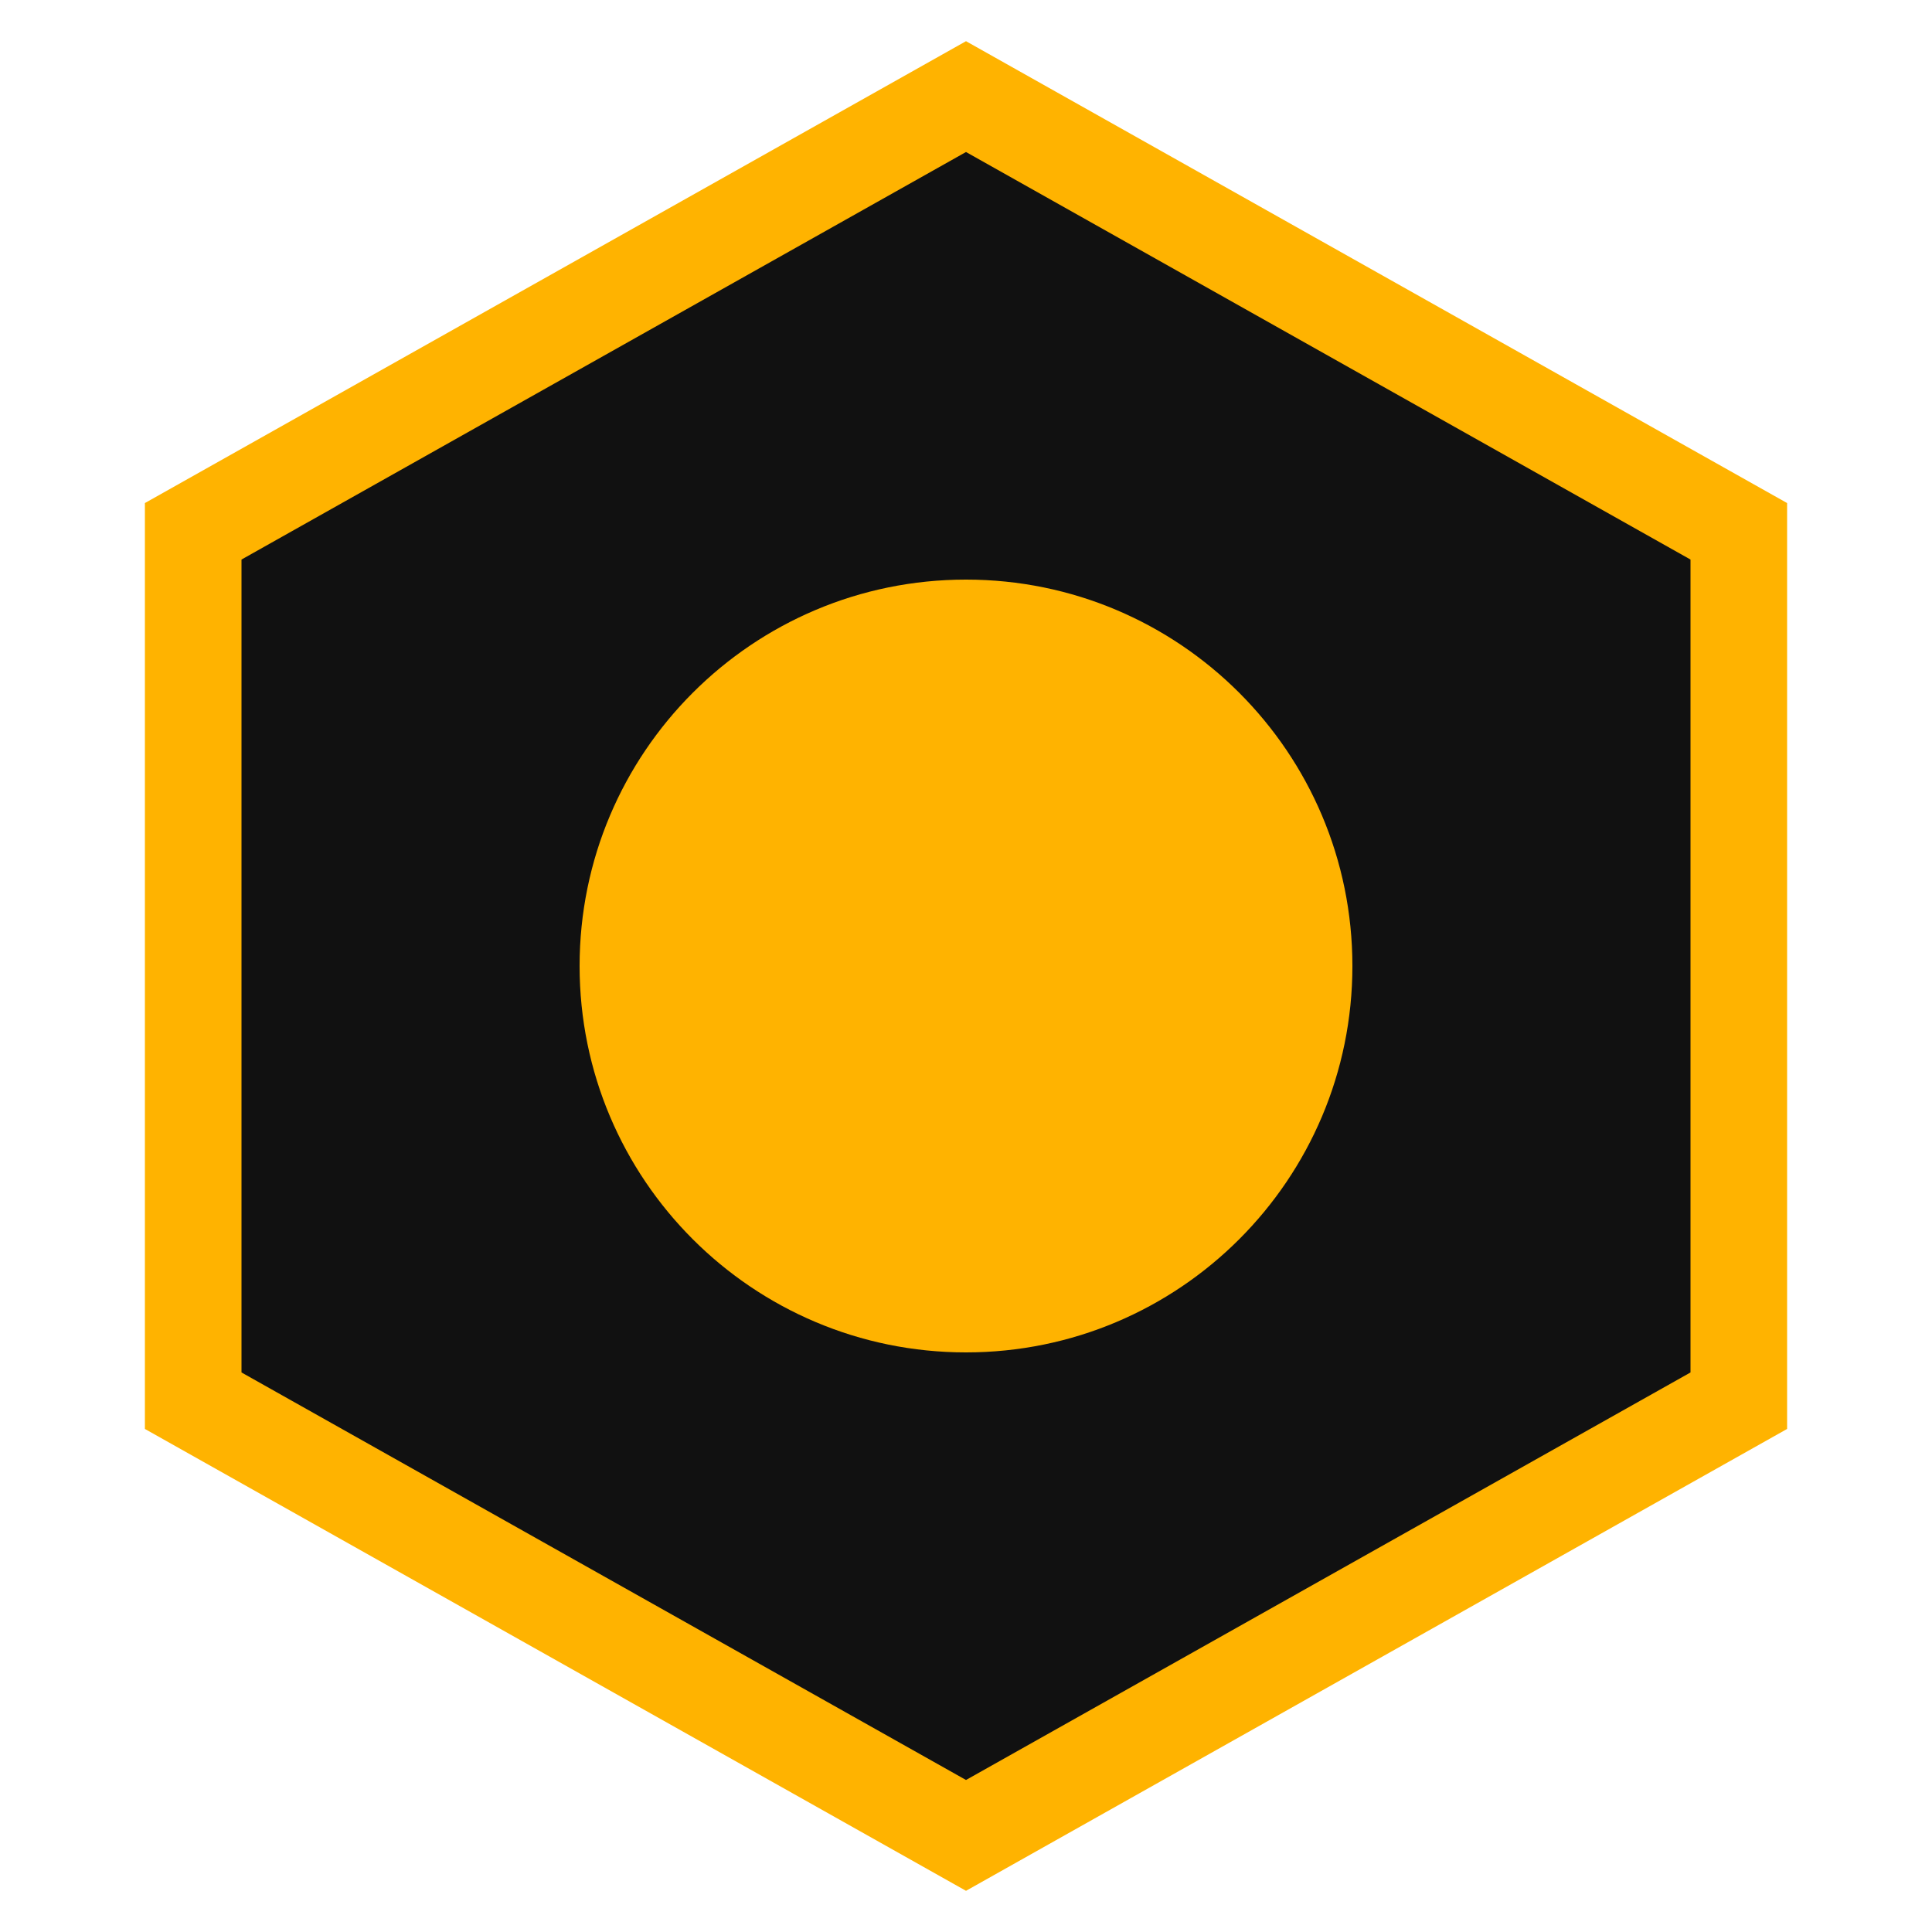
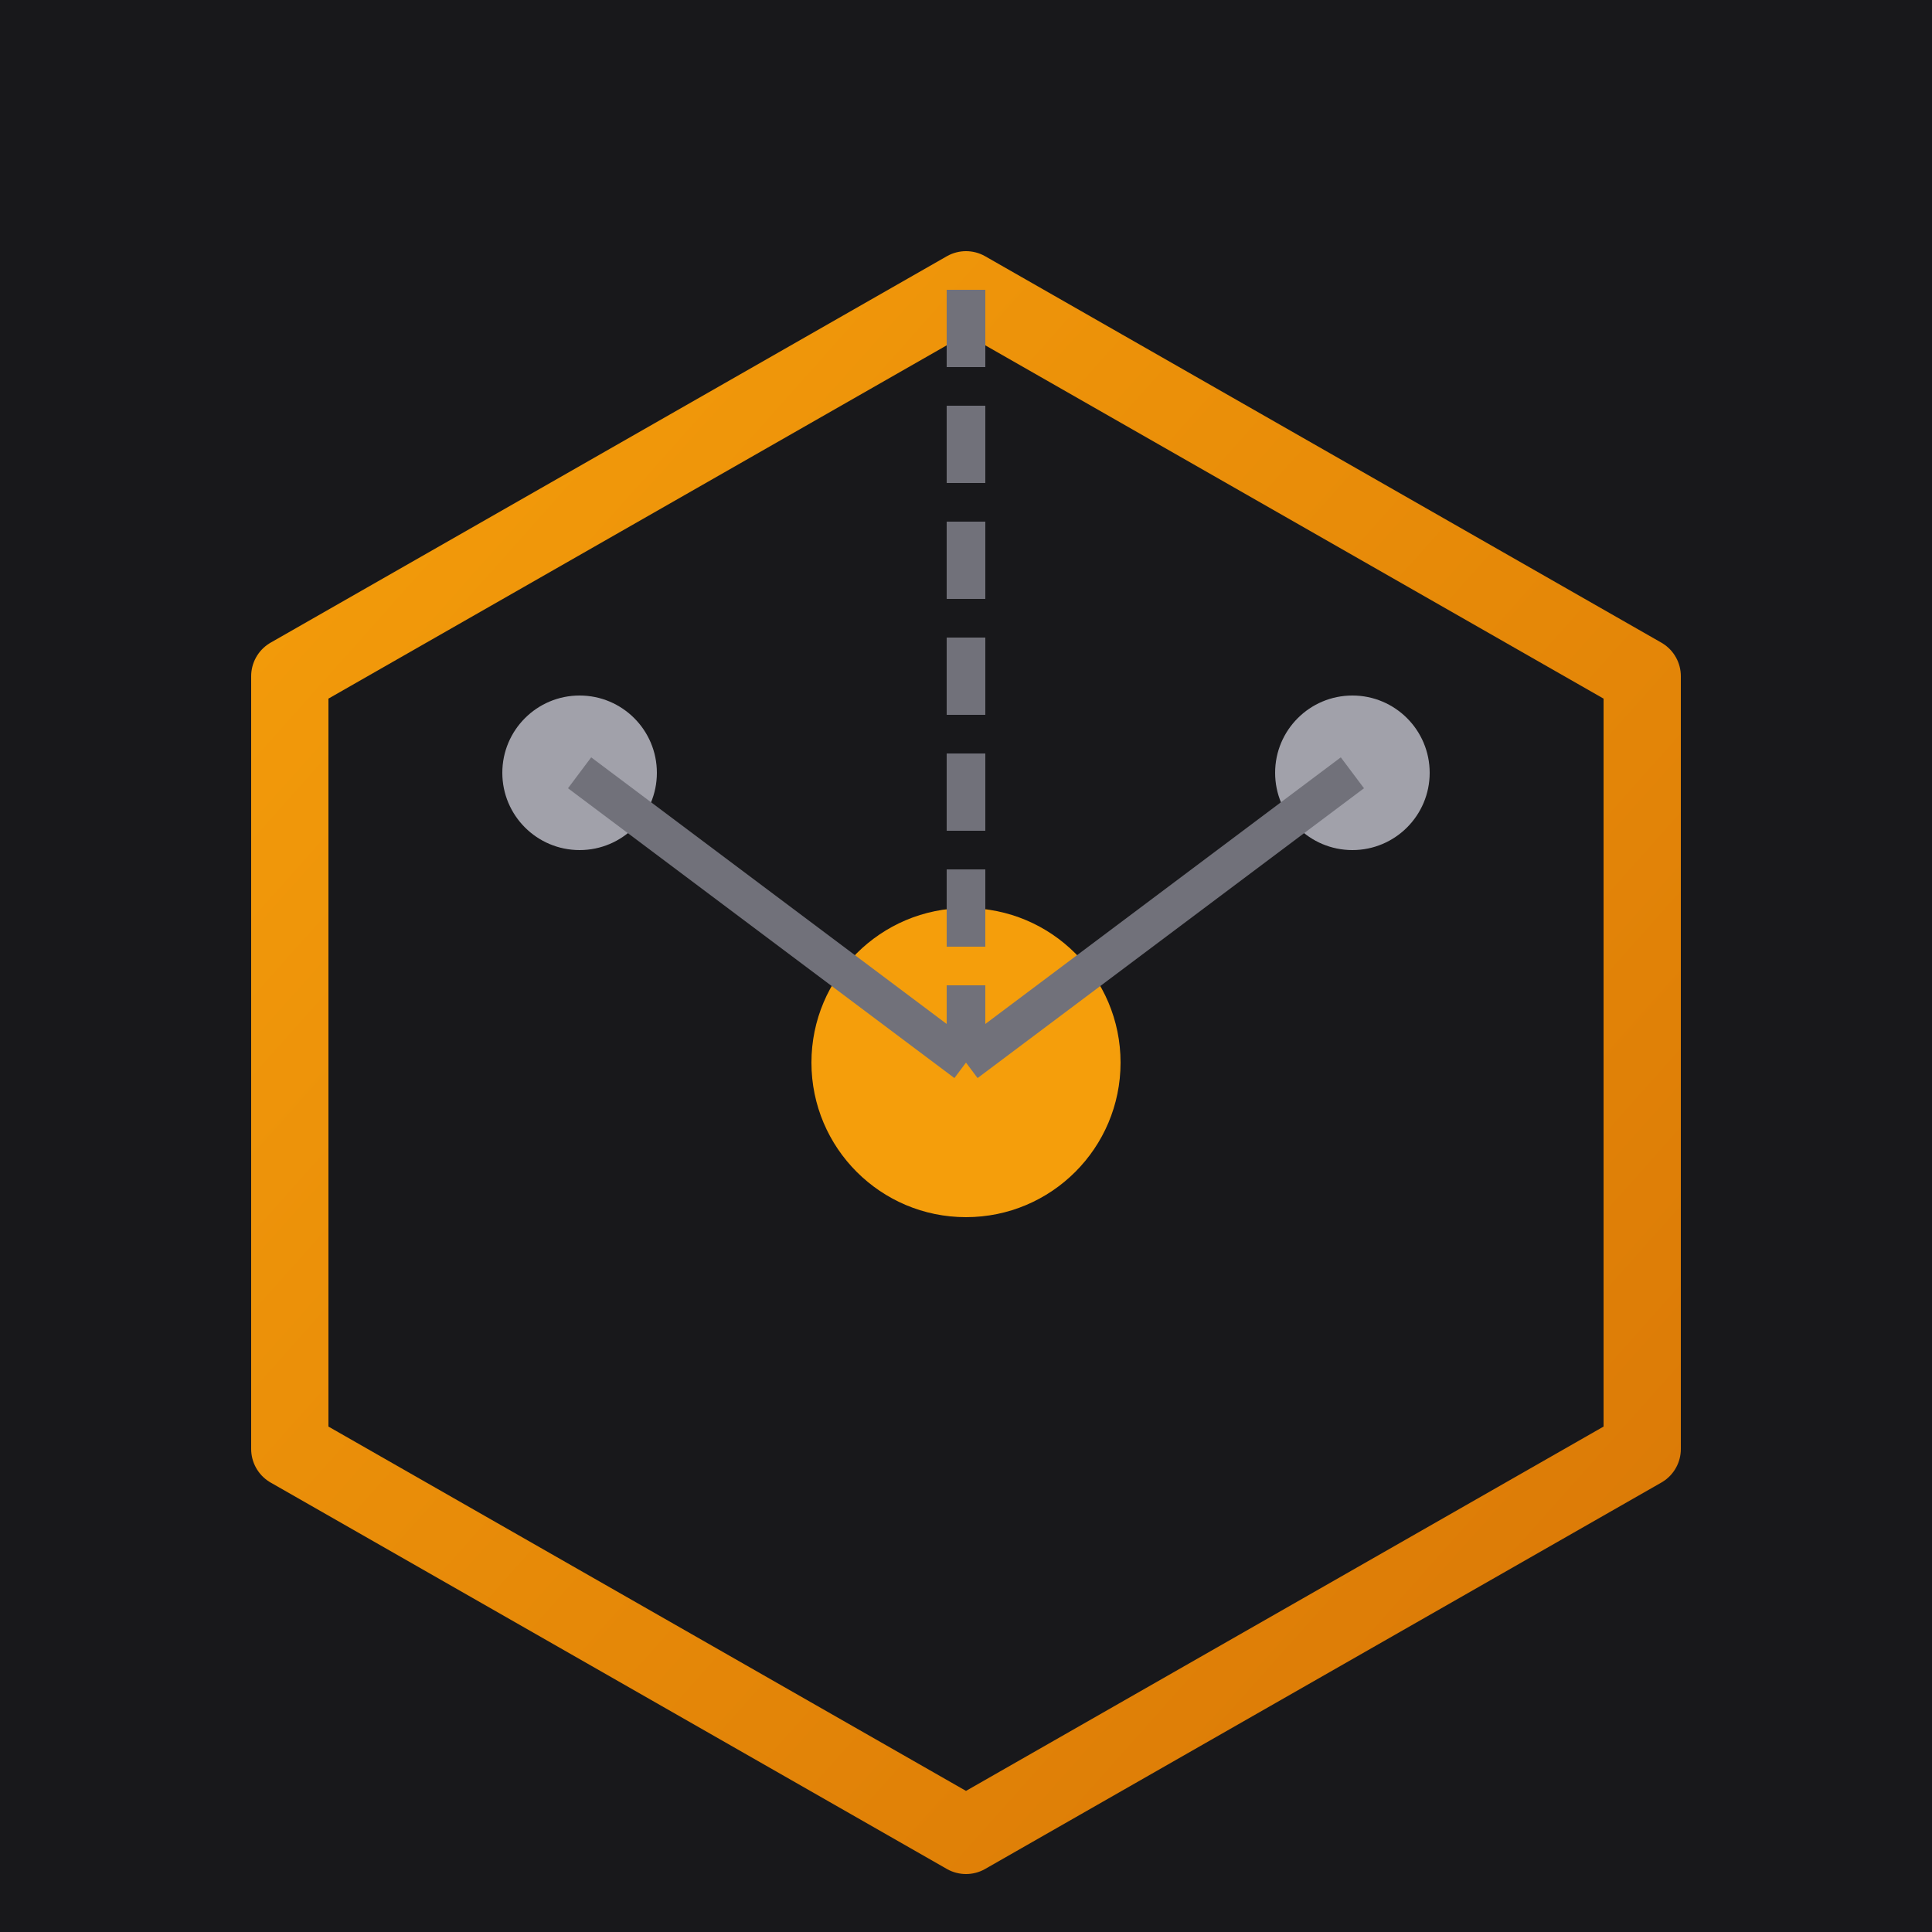
<svg xmlns="http://www.w3.org/2000/svg" viewBox="0 0 100 100">
-   <polygon points="50 5, 90 27.5, 90 72.5, 50 95, 10 72.5, 10 27.5" fill="#111111" stroke="#FFB300" stroke-width="5" />
-   <circle cx="50" cy="50" r="20" fill="#FFB300" />
+   <defs>
+     <linearGradient id="amber" x1="0%" y1="0%" x2="100%" y2="100%">
+       <stop offset="0%" stop-color="#F59E0B" />
+       <stop offset="100%" stop-color="#D97706" />
+     </linearGradient>
+   </defs>
+   <rect width="100" height="100" fill="#18181B" />
+   <polygon points="50,15 85,35 85,75 50,95 15,75 15,35" fill="none" stroke="url(#amber)" stroke-width="4" stroke-linejoin="round" />
+   <circle cx="50" cy="55" r="8" fill="#F59E0B" />
+   <circle cx="30" cy="40" r="4" fill="#A1A1AA" />
+   <circle cx="70" cy="40" r="4" fill="#A1A1AA" />
+   <line x1="30" y1="40" x2="50" y2="55" stroke="#71717A" stroke-width="2" />
+   <line x1="70" y1="40" x2="50" y2="55" stroke="#71717A" stroke-width="2" />
+   <line x1="50" y1="15" x2="50" y2="55" stroke="#71717A" stroke-width="2" stroke-dasharray="4 2" />
</svg>
